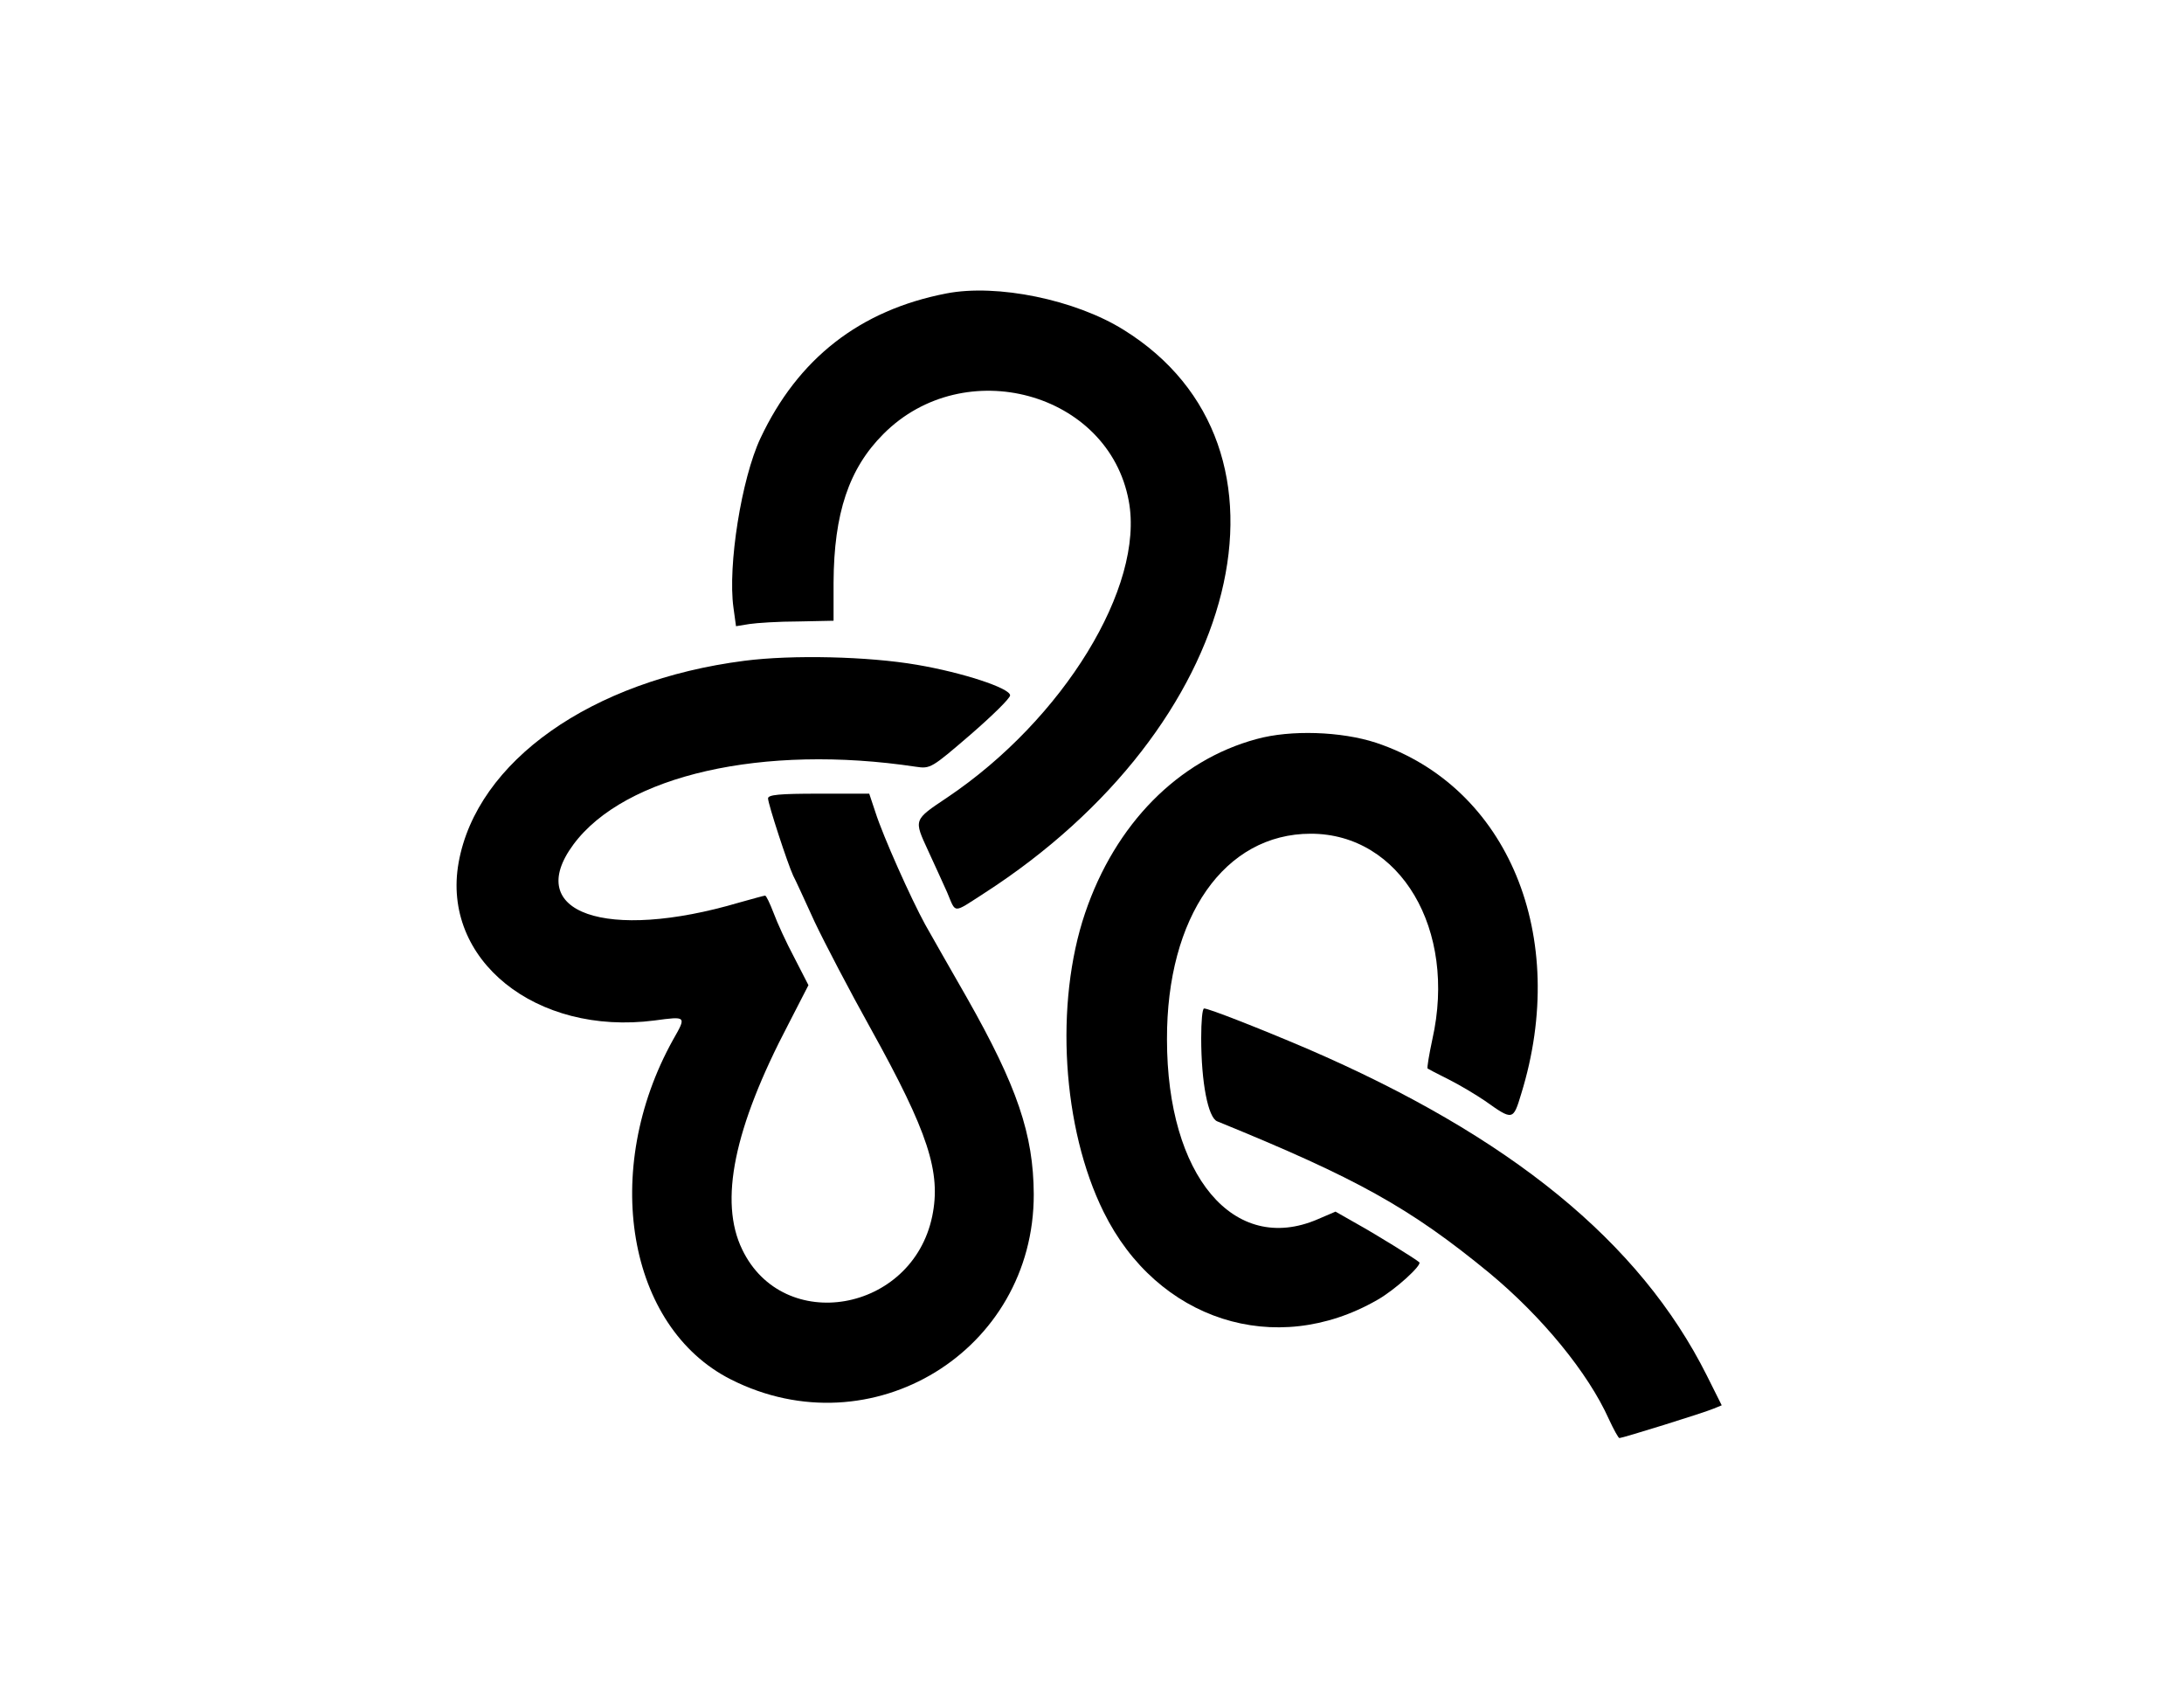
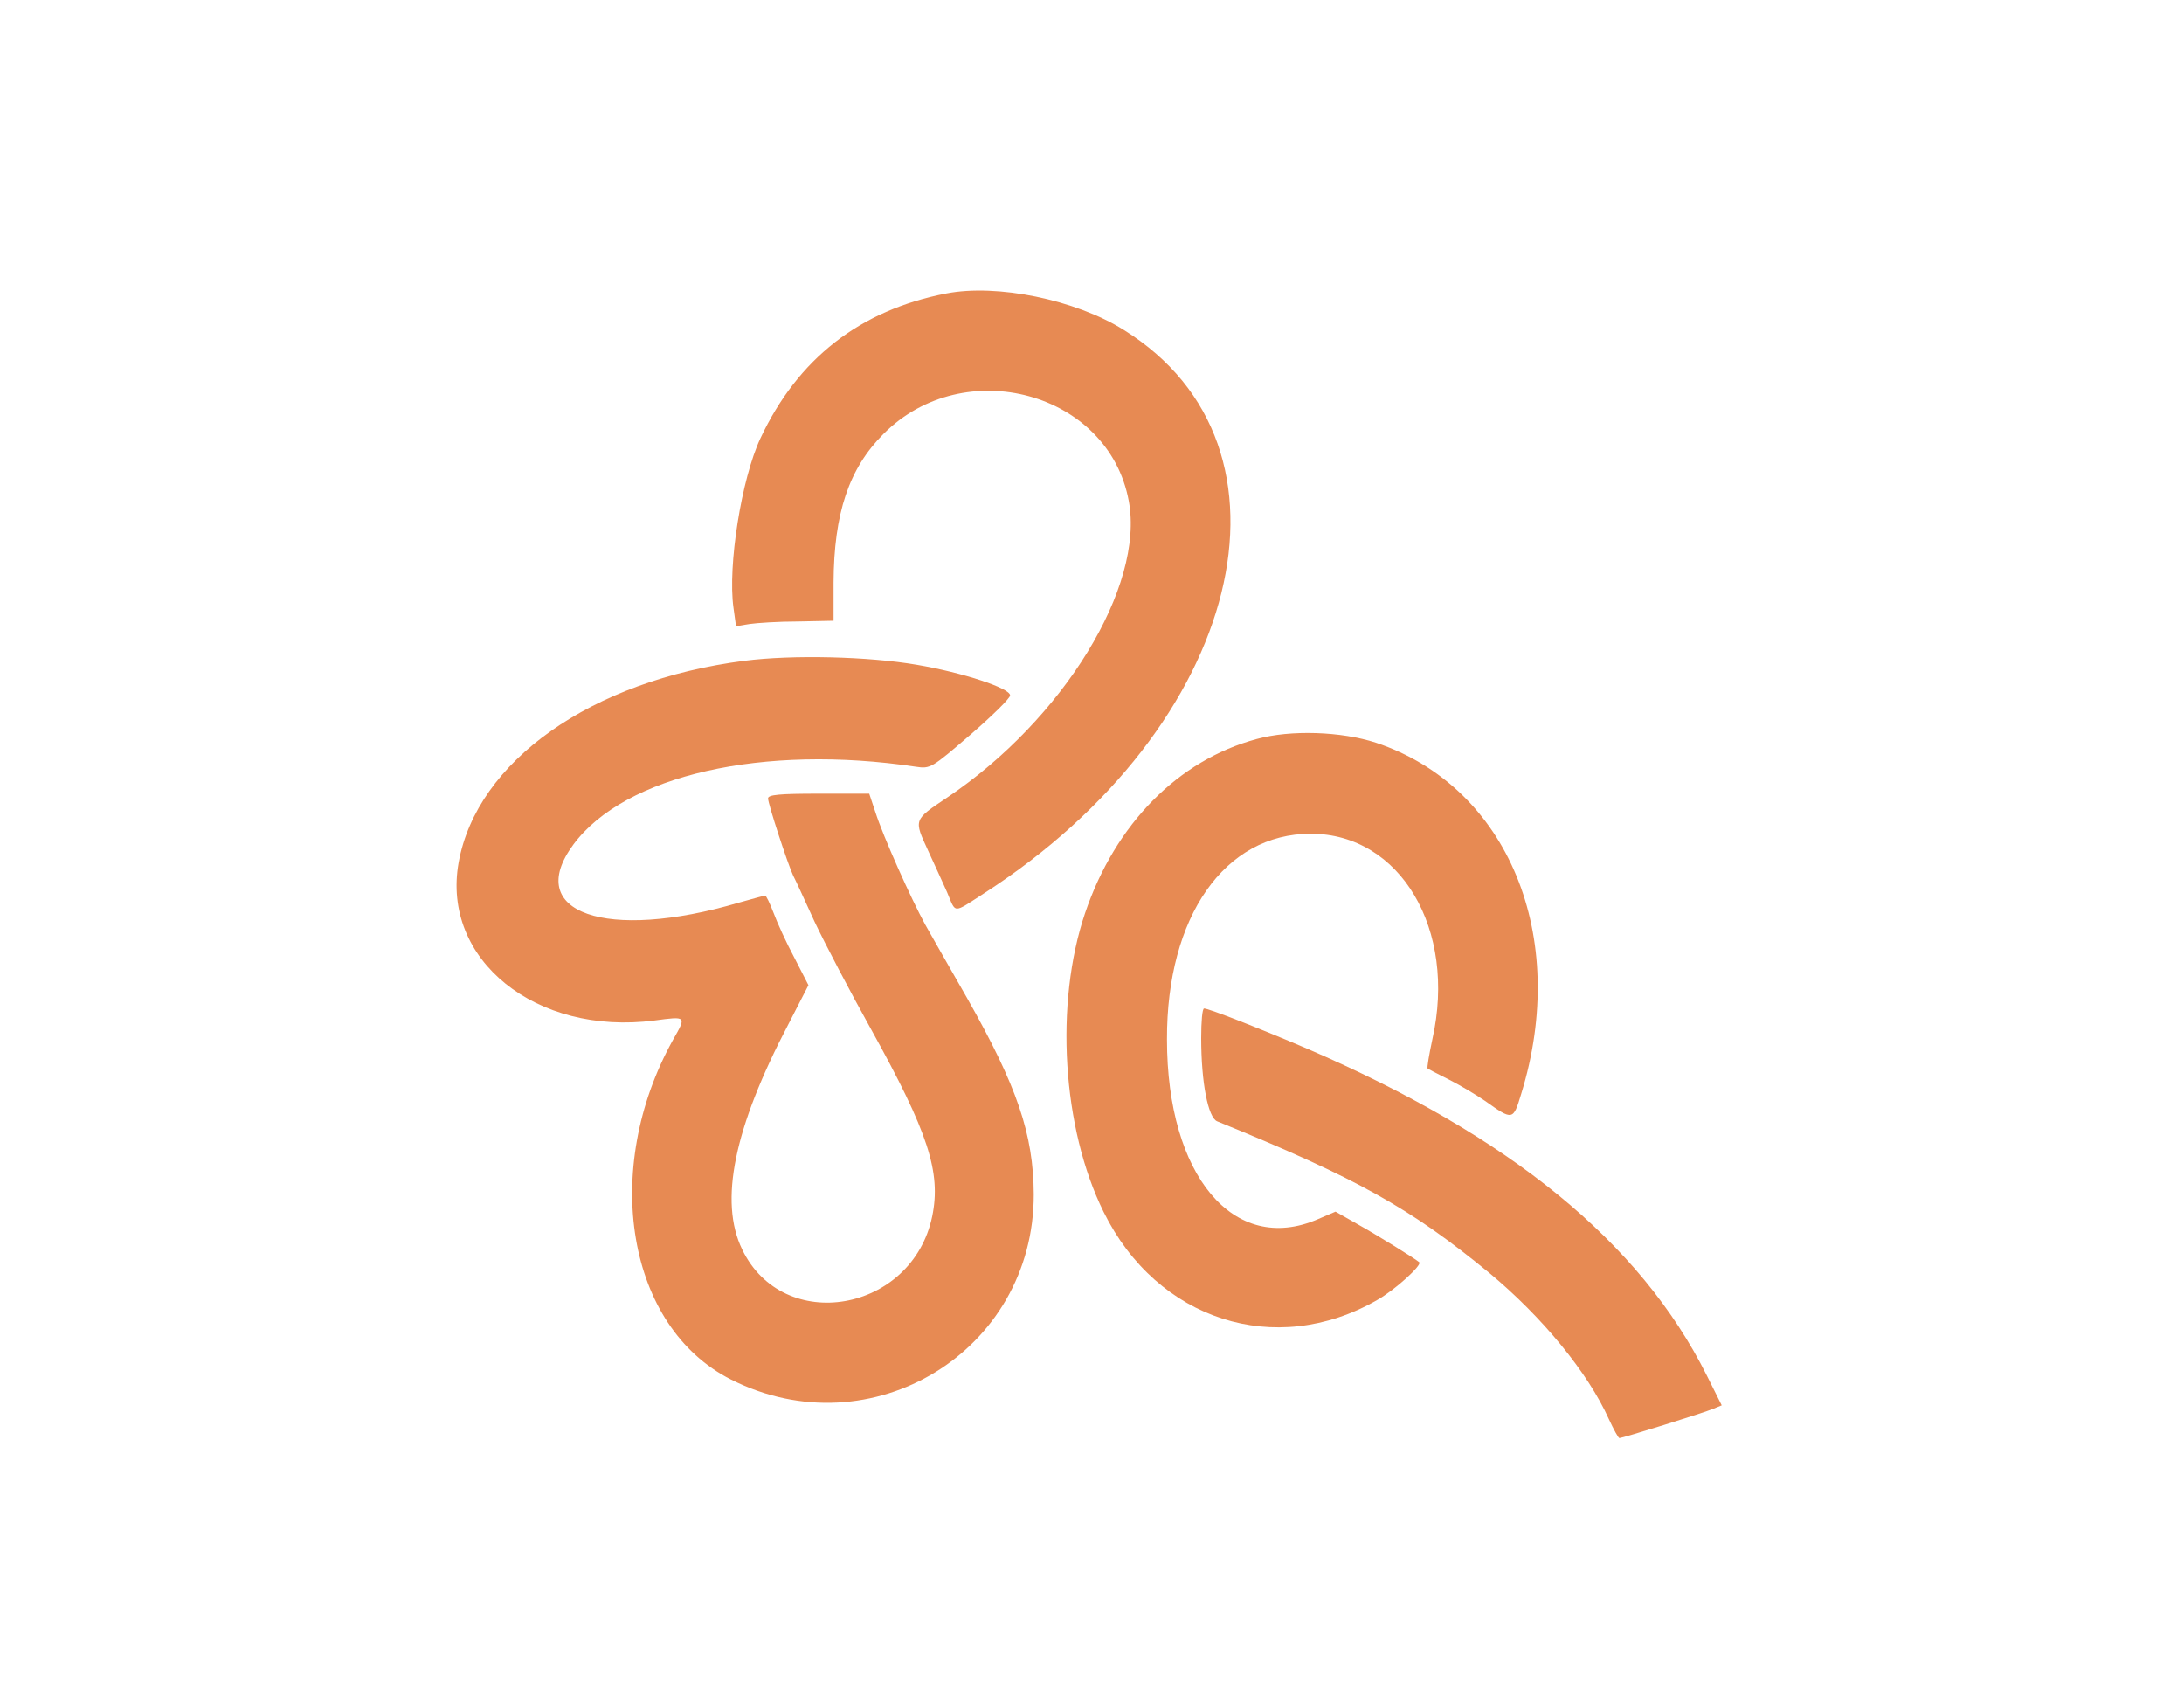
<svg xmlns="http://www.w3.org/2000/svg" version="1.0" width="600pt" height="462pt" viewBox="0 0 600 462" preserveAspectRatio="xMidYMid meet" style="width: 1466.77px; height: auto;">
-   <g transform="translate(0,462) scale(0.1,-0.1)" fill="#000000" stroke="none">
+   <g transform="translate(0,462) scale(0.1,-0.1)" fill="#E78A53" stroke="none">
    <path d="M2600 3814 c-238 -46 -408 -179 -511 -398 -52 -111 -90 -350 -74 -465 l7 -51 37 6 c20 3 80 7 134 7 l97 2 0 105 c1 190 42 313 137 408 222 223 619 115 674 -184 44 -235 -180 -600 -498 -814 -94 -63 -93 -60 -53 -147 17 -36 40 -88 52 -114 25 -59 14 -59 101 -3 711 458 901 1227 384 1548 -133 83 -348 127 -487 100z" class="" />
    <path d="M2045 2805 c-421 -54 -735 -276 -785 -554 -48 -267 212 -476 538 -434 89 12 88 12 51 -53 -199 -358 -126 -789 159 -933 386 -195 833 78 832 509 -1 164 -45 295 -184 540 -46 80 -97 170 -114 200 -39 71 -116 243 -137 309 l-17 51 -139 0 c-108 0 -139 -3 -139 -13 0 -15 54 -180 69 -212 6 -11 32 -68 59 -127 28 -59 97 -191 155 -295 157 -283 193 -393 168 -514 -55 -264 -409 -326 -522 -91 -64 132 -23 333 127 619 l55 107 -39 76 c-22 41 -47 96 -57 123 -10 26 -20 47 -23 47 -3 0 -35 -9 -71 -19 -366 -108 -594 -28 -456 159 141 191 522 277 941 214 40 -6 43 -4 150 88 60 52 109 100 109 108 0 20 -132 63 -256 84 -134 23 -342 28 -474 11z" class="" />
    <path d="M3452 2590 c-215 -58 -388 -233 -471 -478 -84 -248 -63 -591 51 -821 147 -298 472 -402 751 -242 50 28 125 97 116 104 -10 9 -118 76 -172 106 l-58 33 -49 -21 c-230 -99 -414 119 -414 494 -1 337 158 565 395 565 246 0 402 -263 334 -565 -9 -42 -15 -78 -13 -80 1 -1 28 -15 58 -30 30 -15 75 -42 100 -59 76 -54 77 -54 99 19 134 433 -36 844 -399 965 -95 31 -234 36 -328 10z" class="" />
    <path d="M3300 1769 c0 -123 19 -219 44 -229 383 -156 529 -237 747 -416 146 -121 272 -275 329 -402 13 -28 26 -52 29 -52 8 0 231 69 259 81 l22 9 -41 82 c-184 367 -540 657 -1099 898 -129 55 -269 110 -282 110 -5 0 -8 -36 -8 -81z" />
  </g>
</svg>
